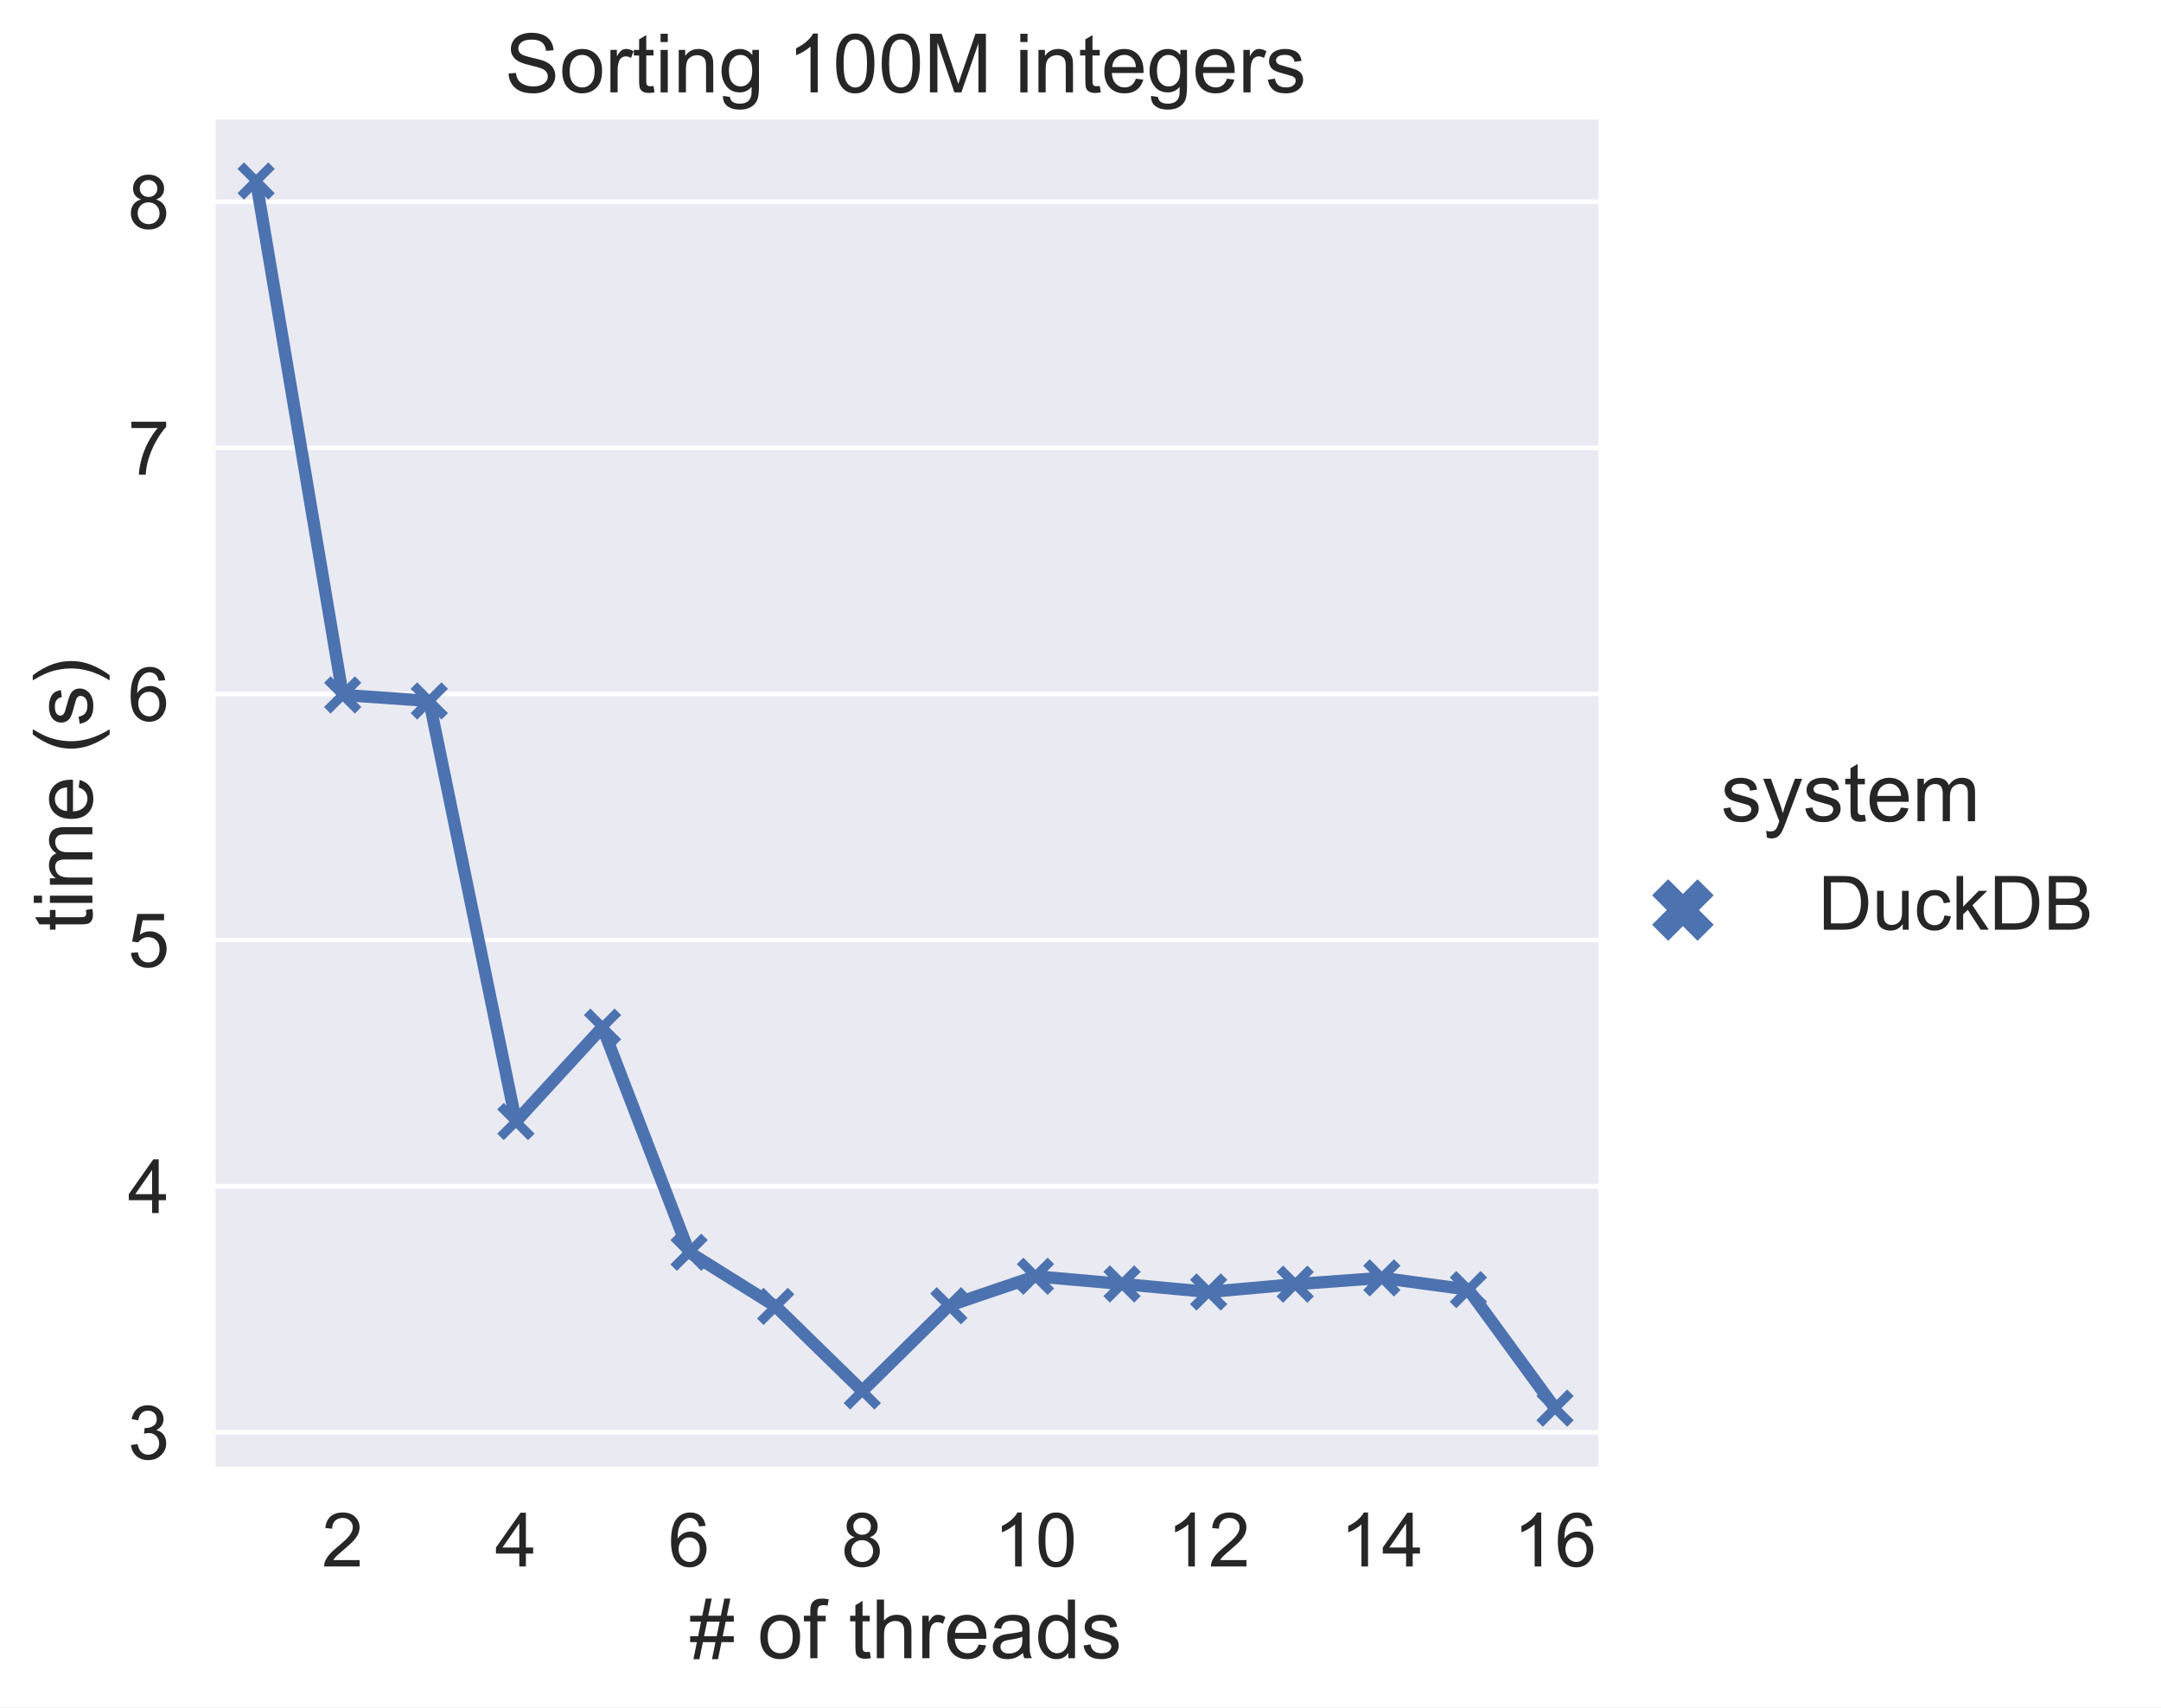
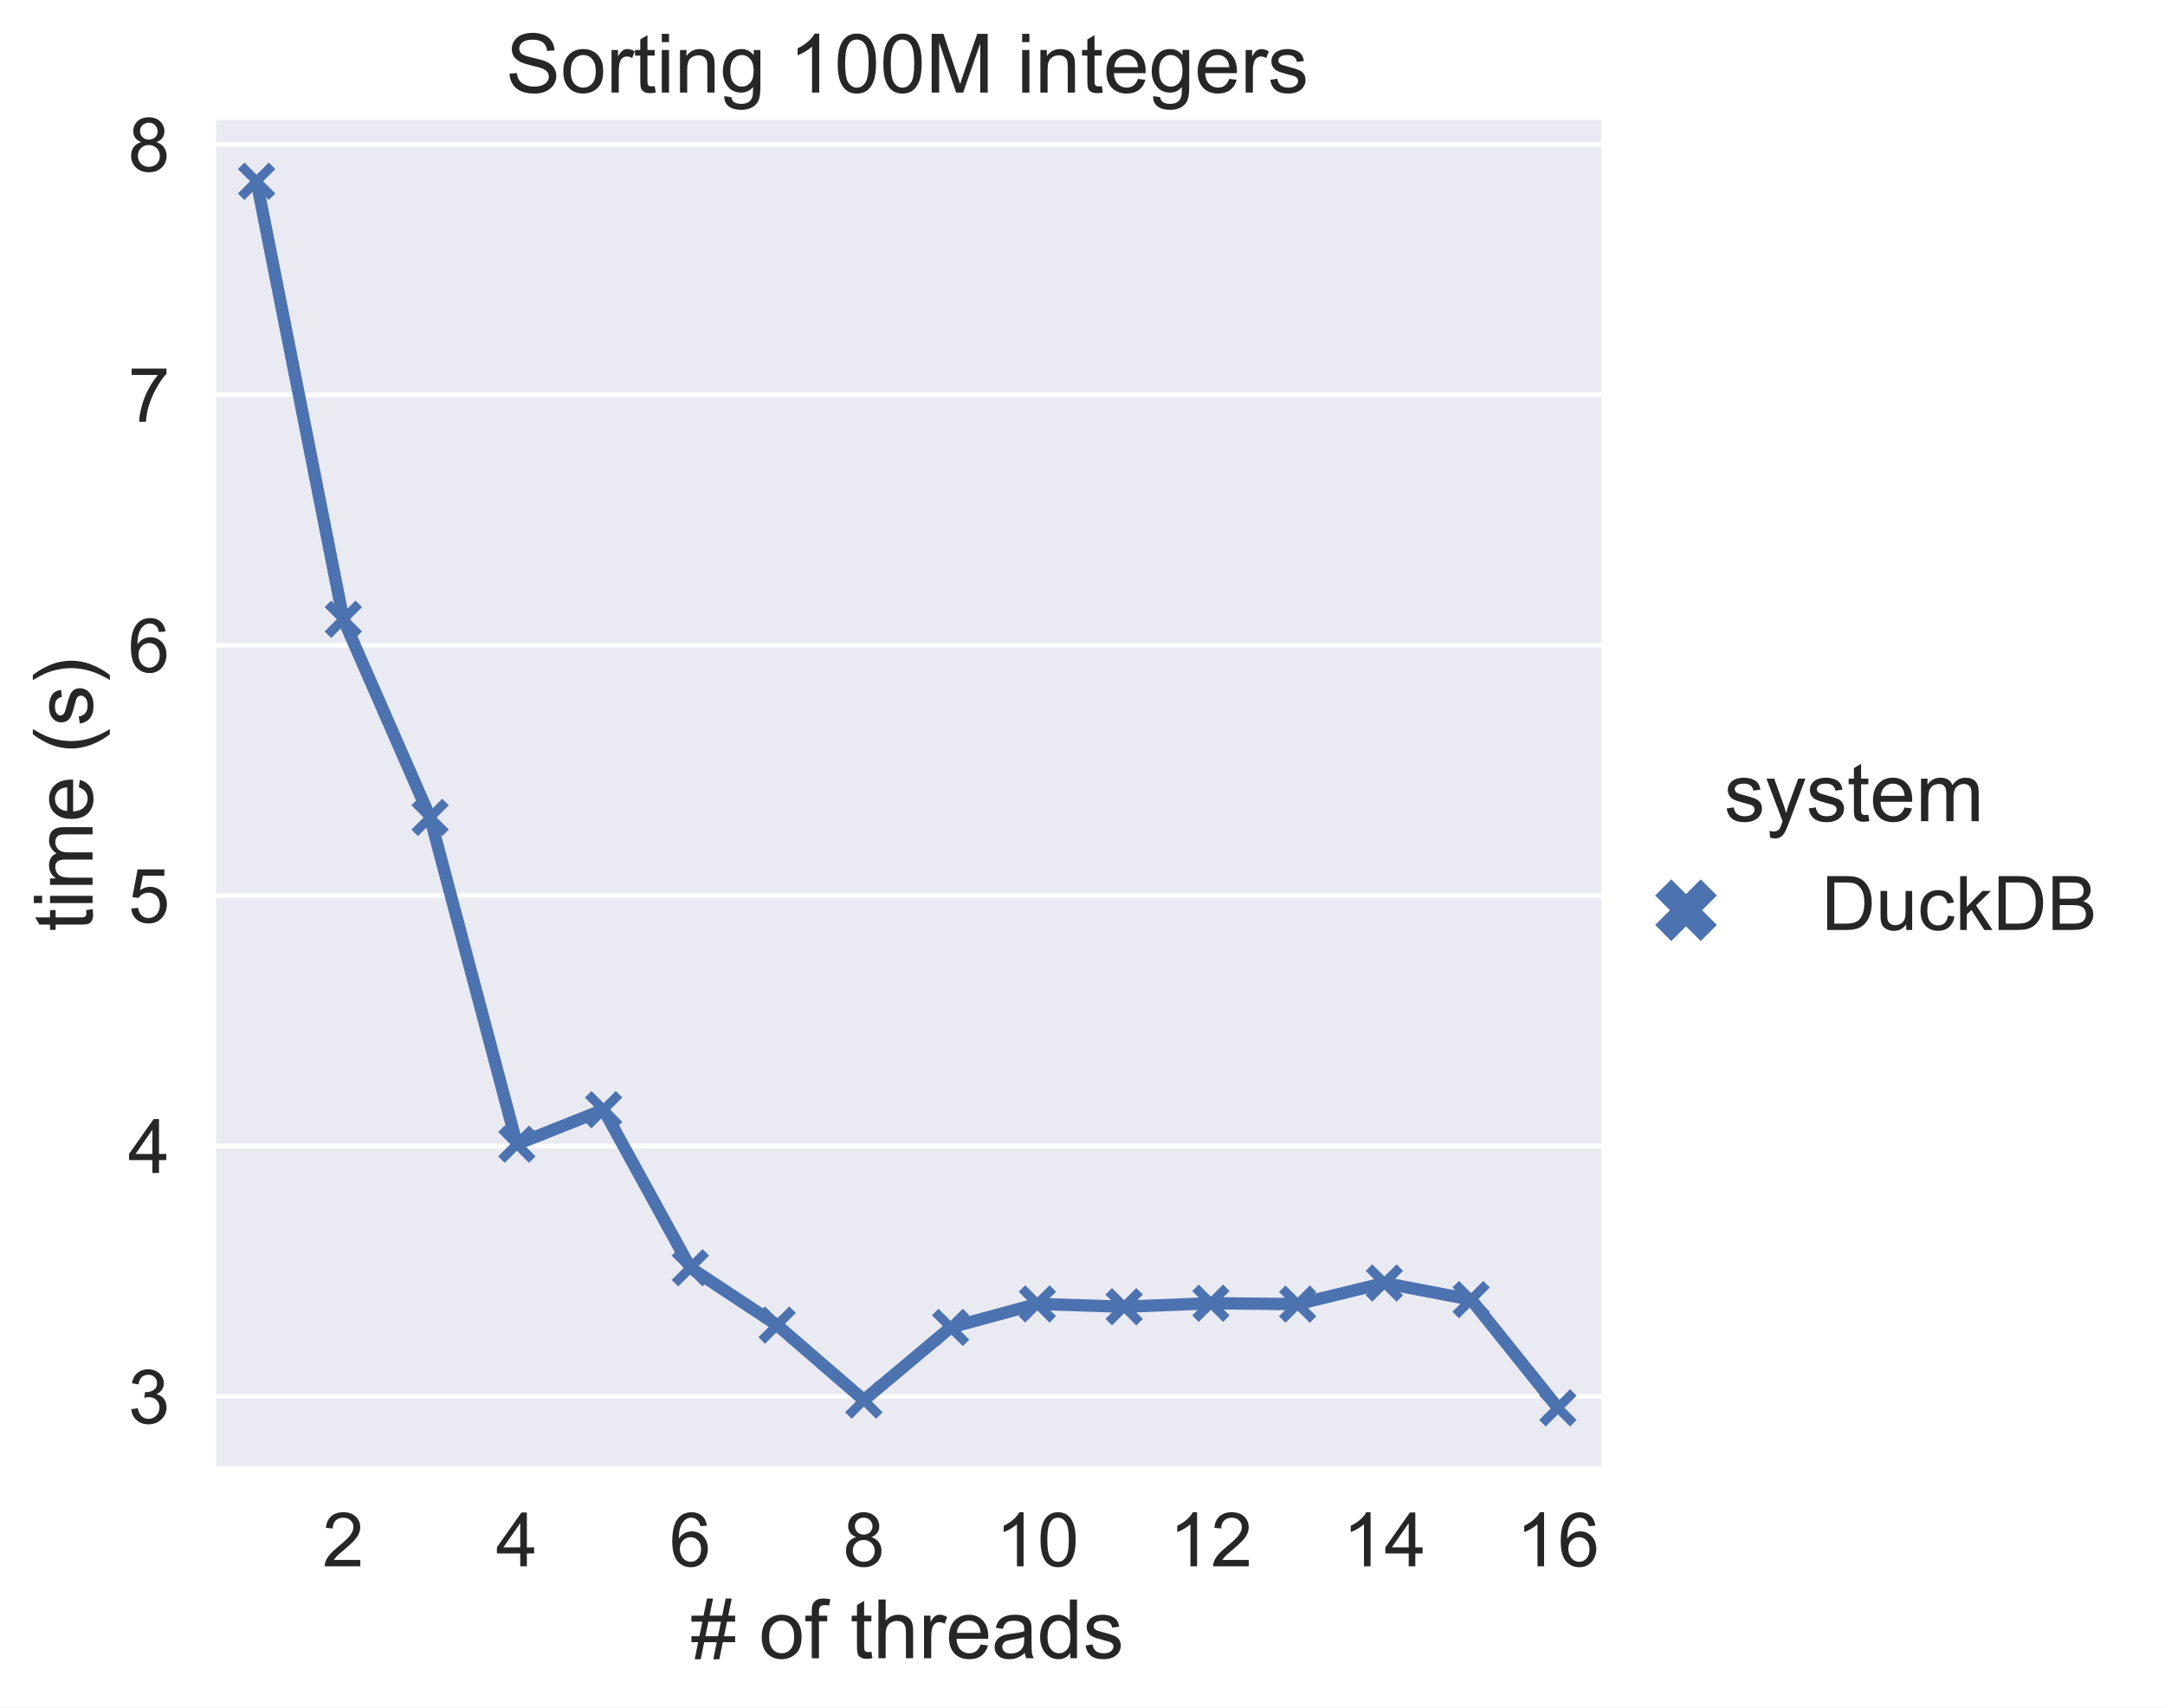
- <svg xmlns="http://www.w3.org/2000/svg" xmlns:xlink="http://www.w3.org/1999/xlink" height="375.175pt" version="1.1" viewBox="0 0 474.875 375.175" width="474.875pt">
+ <svg xmlns="http://www.w3.org/2000/svg" xmlns:xlink="http://www.w3.org/1999/xlink" height="374.448pt" version="1.1" viewBox="0 0 474.875 374.448" width="474.875pt">
  <defs>
    <style type="text/css">*{stroke-linecap:butt;stroke-linejoin:round;}</style>
  </defs>
  <g id="figure_1">
    <g id="patch_1">
-       <path d="M -0 375.175  L 474.875 375.175  L 474.875 0  L -0 0  z " style="fill:#ffffff;" />
+       <path d="M -0 374.448  L 474.875 374.448  L 474.875 0  L -0 0  z " style="fill:#ffffff;" />
    </g>
    <g id="axes_1">
      <g id="patch_2">
-         <path d="M 46.767 322.923  L 351.226 322.923  L 351.226 26.303  L 46.767 26.303  z " style="fill:#eaeaf2;" />
+         <path d="M 46.767 322.197  L 351.226 322.197  L 351.226 26.303  L 46.767 26.303  z " style="fill:#eaeaf2;" />
      </g>
      <g id="matplotlib.axis_1">
        <g id="xtick_1" />
        <g id="xtick_2">
          <g id="text_1">
-             <g style="fill:#262626;" transform="translate(70.72261 344.2338)scale(0.165 -0.165)">
+             <g style="fill:#262626;" transform="translate(70.72261 343.5075)scale(0.165 -0.165)">
              <defs>
                <path d="M 3222 541  L 3222 0  L 194 0  Q 188 203 259 391  Q 375 700 629 1000  Q 884 1300 1366 1694  Q 2113 2306 2375 2664  Q 2638 3022 2638 3341  Q 2638 3675 2398 3904  Q 2159 4134 1775 4134  Q 1369 4134 1125 3890  Q 881 3647 878 3216  L 300 3275  Q 359 3922 746 4261  Q 1134 4600 1788 4600  Q 2447 4600 2831 4234  Q 3216 3869 3216 3328  Q 3216 3053 3103 2787  Q 2991 2522 2730 2228  Q 2469 1934 1863 1422  Q 1356 997 1212 845  Q 1069 694 975 541  L 3222 541  z " id="ArialMT-32" transform="scale(0.015625)" />
              </defs>
              <use xlink:href="#ArialMT-32" />
            </g>
          </g>
        </g>
        <g id="xtick_3" />
        <g id="xtick_4">
          <g id="text_2">
-             <g style="fill:#262626;" transform="translate(108.7799 344.2338)scale(0.165 -0.165)">
+             <g style="fill:#262626;" transform="translate(108.7799 343.5075)scale(0.165 -0.165)">
              <defs>
                <path d="M 2069 0  L 2069 1097  L 81 1097  L 81 1613  L 2172 4581  L 2631 4581  L 2631 1613  L 3250 1613  L 3250 1097  L 2631 1097  L 2631 0  L 2069 0  z M 2069 1613  L 2069 3678  L 634 1613  L 2069 1613  z " id="ArialMT-34" transform="scale(0.015625)" />
              </defs>
              <use xlink:href="#ArialMT-34" />
            </g>
          </g>
        </g>
        <g id="xtick_5" />
        <g id="xtick_6">
          <g id="text_3">
-             <g style="fill:#262626;" transform="translate(146.8372 344.2338)scale(0.165 -0.165)">
+             <g style="fill:#262626;" transform="translate(146.8372 343.5075)scale(0.165 -0.165)">
              <defs>
                <path d="M 3184 3459  L 2625 3416  Q 2550 3747 2413 3897  Q 2184 4138 1850 4138  Q 1581 4138 1378 3988  Q 1113 3794 959 3422  Q 806 3050 800 2363  Q 1003 2672 1297 2822  Q 1591 2972 1913 2972  Q 2475 2972 2870 2558  Q 3266 2144 3266 1488  Q 3266 1056 3080 686  Q 2894 316 2569 119  Q 2244 -78 1831 -78  Q 1128 -78 684 439  Q 241 956 241 2144  Q 241 3472 731 4075  Q 1159 4600 1884 4600  Q 2425 4600 2770 4297  Q 3116 3994 3184 3459  z M 888 1484  Q 888 1194 1011 928  Q 1134 663 1356 523  Q 1578 384 1822 384  Q 2178 384 2434 671  Q 2691 959 2691 1453  Q 2691 1928 2437 2201  Q 2184 2475 1800 2475  Q 1419 2475 1153 2201  Q 888 1928 888 1484  z " id="ArialMT-36" transform="scale(0.015625)" />
              </defs>
              <use xlink:href="#ArialMT-36" />
            </g>
          </g>
        </g>
        <g id="xtick_7" />
        <g id="xtick_8">
          <g id="text_4">
-             <g style="fill:#262626;" transform="translate(184.8944 344.2338)scale(0.165 -0.165)">
+             <g style="fill:#262626;" transform="translate(184.8944 343.5075)scale(0.165 -0.165)">
              <defs>
                <path d="M 1131 2484  Q 781 2613 612 2850  Q 444 3088 444 3419  Q 444 3919 803 4259  Q 1163 4600 1759 4600  Q 2359 4600 2725 4251  Q 3091 3903 3091 3403  Q 3091 3084 2923 2848  Q 2756 2613 2416 2484  Q 2838 2347 3058 2040  Q 3278 1734 3278 1309  Q 3278 722 2862 322  Q 2447 -78 1769 -78  Q 1091 -78 675 323  Q 259 725 259 1325  Q 259 1772 486 2073  Q 713 2375 1131 2484  z M 1019 3438  Q 1019 3113 1228 2906  Q 1438 2700 1772 2700  Q 2097 2700 2305 2904  Q 2513 3109 2513 3406  Q 2513 3716 2298 3927  Q 2084 4138 1766 4138  Q 1444 4138 1231 3931  Q 1019 3725 1019 3438  z M 838 1322  Q 838 1081 952 856  Q 1066 631 1291 507  Q 1516 384 1775 384  Q 2178 384 2440 643  Q 2703 903 2703 1303  Q 2703 1709 2433 1975  Q 2163 2241 1756 2241  Q 1359 2241 1098 1978  Q 838 1716 838 1322  z " id="ArialMT-38" transform="scale(0.015625)" />
              </defs>
              <use xlink:href="#ArialMT-38" />
            </g>
          </g>
        </g>
        <g id="xtick_9" />
        <g id="xtick_10">
          <g id="text_5">
-             <g style="fill:#262626;" transform="translate(218.364 344.2338)scale(0.165 -0.165)">
+             <g style="fill:#262626;" transform="translate(218.364 343.5075)scale(0.165 -0.165)">
              <defs>
                <path d="M 2384 0  L 1822 0  L 1822 3584  Q 1619 3391 1289 3197  Q 959 3003 697 2906  L 697 3450  Q 1169 3672 1522 3987  Q 1875 4303 2022 4600  L 2384 4600  L 2384 0  z " id="ArialMT-31" transform="scale(0.015625)" />
                <path d="M 266 2259  Q 266 3072 433 3567  Q 600 4063 929 4331  Q 1259 4600 1759 4600  Q 2128 4600 2406 4451  Q 2684 4303 2865 4023  Q 3047 3744 3150 3342  Q 3253 2941 3253 2259  Q 3253 1453 3087 958  Q 2922 463 2592 192  Q 2263 -78 1759 -78  Q 1097 -78 719 397  Q 266 969 266 2259  z M 844 2259  Q 844 1131 1108 757  Q 1372 384 1759 384  Q 2147 384 2411 759  Q 2675 1134 2675 2259  Q 2675 3391 2411 3762  Q 2147 4134 1753 4134  Q 1366 4134 1134 3806  Q 844 3388 844 2259  z " id="ArialMT-30" transform="scale(0.015625)" />
              </defs>
              <use xlink:href="#ArialMT-31" />
              <use x="55.615" xlink:href="#ArialMT-30" />
            </g>
          </g>
        </g>
        <g id="xtick_11" />
        <g id="xtick_12">
          <g id="text_6">
-             <g style="fill:#262626;" transform="translate(256.4212 344.2338)scale(0.165 -0.165)">
+             <g style="fill:#262626;" transform="translate(256.4212 343.5075)scale(0.165 -0.165)">
              <use xlink:href="#ArialMT-31" />
              <use x="55.615" xlink:href="#ArialMT-32" />
            </g>
          </g>
        </g>
        <g id="xtick_13" />
        <g id="xtick_14">
          <g id="text_7">
-             <g style="fill:#262626;" transform="translate(294.4785 344.2338)scale(0.165 -0.165)">
+             <g style="fill:#262626;" transform="translate(294.4785 343.5075)scale(0.165 -0.165)">
              <use xlink:href="#ArialMT-31" />
              <use x="55.615" xlink:href="#ArialMT-34" />
            </g>
          </g>
        </g>
        <g id="xtick_15" />
        <g id="xtick_16">
          <g id="text_8">
-             <g style="fill:#262626;" transform="translate(332.5358 344.2338)scale(0.165 -0.165)">
+             <g style="fill:#262626;" transform="translate(332.5358 343.5075)scale(0.165 -0.165)">
              <use xlink:href="#ArialMT-31" />
              <use x="55.615" xlink:href="#ArialMT-36" />
            </g>
          </g>
        </g>
        <g id="text_9">
-           <g style="fill:#262626;" transform="translate(151.4695 364.3973)scale(0.18 -0.18)">
+           <g style="fill:#262626;" transform="translate(151.4695 363.6709)scale(0.18 -0.18)">
            <defs>
              <path d="M 322 -78  L 594 1253  L 66 1253  L 66 1719  L 688 1719  L 919 2853  L 66 2853  L 66 3319  L 1013 3319  L 1284 4659  L 1753 4659  L 1481 3319  L 2466 3319  L 2738 4659  L 3209 4659  L 2938 3319  L 3478 3319  L 3478 2853  L 2844 2853  L 2609 1719  L 3478 1719  L 3478 1253  L 2516 1253  L 2244 -78  L 1775 -78  L 2044 1253  L 1063 1253  L 791 -78  L 322 -78  z M 1156 1719  L 2138 1719  L 2372 2853  L 1388 2853  L 1156 1719  z " id="ArialMT-23" transform="scale(0.015625)" />
              <path id="ArialMT-20" transform="scale(0.015625)" />
              <path d="M 213 1659  Q 213 2581 725 3025  Q 1153 3394 1769 3394  Q 2453 3394 2887 2945  Q 3322 2497 3322 1706  Q 3322 1066 3130 698  Q 2938 331 2570 128  Q 2203 -75 1769 -75  Q 1072 -75 642 372  Q 213 819 213 1659  z M 791 1659  Q 791 1022 1069 705  Q 1347 388 1769 388  Q 2188 388 2466 706  Q 2744 1025 2744 1678  Q 2744 2294 2464 2611  Q 2184 2928 1769 2928  Q 1347 2928 1069 2612  Q 791 2297 791 1659  z " id="ArialMT-6f" transform="scale(0.015625)" />
              <path d="M 556 0  L 556 2881  L 59 2881  L 59 3319  L 556 3319  L 556 3672  Q 556 4006 616 4169  Q 697 4388 901 4523  Q 1106 4659 1475 4659  Q 1713 4659 2000 4603  L 1916 4113  Q 1741 4144 1584 4144  Q 1328 4144 1222 4034  Q 1116 3925 1116 3625  L 1116 3319  L 1763 3319  L 1763 2881  L 1116 2881  L 1116 0  L 556 0  z " id="ArialMT-66" transform="scale(0.015625)" />
              <path d="M 1650 503  L 1731 6  Q 1494 -44 1306 -44  Q 1000 -44 831 53  Q 663 150 594 308  Q 525 466 525 972  L 525 2881  L 113 2881  L 113 3319  L 525 3319  L 525 4141  L 1084 4478  L 1084 3319  L 1650 3319  L 1650 2881  L 1084 2881  L 1084 941  Q 1084 700 1114 631  Q 1144 563 1211 522  Q 1278 481 1403 481  Q 1497 481 1650 503  z " id="ArialMT-74" transform="scale(0.015625)" />
              <path d="M 422 0  L 422 4581  L 984 4581  L 984 2938  Q 1378 3394 1978 3394  Q 2347 3394 2619 3248  Q 2891 3103 3008 2847  Q 3125 2591 3125 2103  L 3125 0  L 2563 0  L 2563 2103  Q 2563 2525 2380 2717  Q 2197 2909 1863 2909  Q 1613 2909 1392 2779  Q 1172 2650 1078 2428  Q 984 2206 984 1816  L 984 0  L 422 0  z " id="ArialMT-68" transform="scale(0.015625)" />
              <path d="M 416 0  L 416 3319  L 922 3319  L 922 2816  Q 1116 3169 1280 3281  Q 1444 3394 1641 3394  Q 1925 3394 2219 3213  L 2025 2691  Q 1819 2813 1613 2813  Q 1428 2813 1281 2702  Q 1134 2591 1072 2394  Q 978 2094 978 1738  L 978 0  L 416 0  z " id="ArialMT-72" transform="scale(0.015625)" />
              <path d="M 2694 1069  L 3275 997  Q 3138 488 2766 206  Q 2394 -75 1816 -75  Q 1088 -75 661 373  Q 234 822 234 1631  Q 234 2469 665 2931  Q 1097 3394 1784 3394  Q 2450 3394 2872 2941  Q 3294 2488 3294 1666  Q 3294 1616 3291 1516  L 816 1516  Q 847 969 1125 678  Q 1403 388 1819 388  Q 2128 388 2347 550  Q 2566 713 2694 1069  z M 847 1978  L 2700 1978  Q 2663 2397 2488 2606  Q 2219 2931 1791 2931  Q 1403 2931 1139 2672  Q 875 2413 847 1978  z " id="ArialMT-65" transform="scale(0.015625)" />
              <path d="M 2588 409  Q 2275 144 1986 34  Q 1697 -75 1366 -75  Q 819 -75 525 192  Q 231 459 231 875  Q 231 1119 342 1320  Q 453 1522 633 1644  Q 813 1766 1038 1828  Q 1203 1872 1538 1913  Q 2219 1994 2541 2106  Q 2544 2222 2544 2253  Q 2544 2597 2384 2738  Q 2169 2928 1744 2928  Q 1347 2928 1158 2789  Q 969 2650 878 2297  L 328 2372  Q 403 2725 575 2942  Q 747 3159 1072 3276  Q 1397 3394 1825 3394  Q 2250 3394 2515 3294  Q 2781 3194 2906 3042  Q 3031 2891 3081 2659  Q 3109 2516 3109 2141  L 3109 1391  Q 3109 606 3145 398  Q 3181 191 3288 0  L 2700 0  Q 2613 175 2588 409  z M 2541 1666  Q 2234 1541 1622 1453  Q 1275 1403 1131 1340  Q 988 1278 909 1158  Q 831 1038 831 891  Q 831 666 1001 516  Q 1172 366 1500 366  Q 1825 366 2078 508  Q 2331 650 2450 897  Q 2541 1088 2541 1459  L 2541 1666  z " id="ArialMT-61" transform="scale(0.015625)" />
              <path d="M 2575 0  L 2575 419  Q 2259 -75 1647 -75  Q 1250 -75 917 144  Q 584 363 401 755  Q 219 1147 219 1656  Q 219 2153 384 2558  Q 550 2963 881 3178  Q 1213 3394 1622 3394  Q 1922 3394 2156 3267  Q 2391 3141 2538 2938  L 2538 4581  L 3097 4581  L 3097 0  L 2575 0  z M 797 1656  Q 797 1019 1065 703  Q 1334 388 1700 388  Q 2069 388 2326 689  Q 2584 991 2584 1609  Q 2584 2291 2321 2609  Q 2059 2928 1675 2928  Q 1300 2928 1048 2622  Q 797 2316 797 1656  z " id="ArialMT-64" transform="scale(0.015625)" />
              <path d="M 197 991  L 753 1078  Q 800 744 1014 566  Q 1228 388 1613 388  Q 2000 388 2187 545  Q 2375 703 2375 916  Q 2375 1106 2209 1216  Q 2094 1291 1634 1406  Q 1016 1563 777 1677  Q 538 1791 414 1992  Q 291 2194 291 2438  Q 291 2659 392 2848  Q 494 3038 669 3163  Q 800 3259 1026 3326  Q 1253 3394 1513 3394  Q 1903 3394 2198 3281  Q 2494 3169 2634 2976  Q 2775 2784 2828 2463  L 2278 2388  Q 2241 2644 2061 2787  Q 1881 2931 1553 2931  Q 1166 2931 1000 2803  Q 834 2675 834 2503  Q 834 2394 903 2306  Q 972 2216 1119 2156  Q 1203 2125 1616 2013  Q 2213 1853 2448 1751  Q 2684 1650 2818 1456  Q 2953 1263 2953 975  Q 2953 694 2789 445  Q 2625 197 2315 61  Q 2006 -75 1616 -75  Q 969 -75 630 194  Q 291 463 197 991  z " id="ArialMT-73" transform="scale(0.015625)" />
            </defs>
            <use xlink:href="#ArialMT-23" />
            <use x="55.615" xlink:href="#ArialMT-20" />
            <use x="83.398" xlink:href="#ArialMT-6f" />
            <use x="139.014" xlink:href="#ArialMT-66" />
            <use x="166.797" xlink:href="#ArialMT-20" />
            <use x="194.58" xlink:href="#ArialMT-74" />
            <use x="222.363" xlink:href="#ArialMT-68" />
            <use x="277.979" xlink:href="#ArialMT-72" />
            <use x="311.279" xlink:href="#ArialMT-65" />
            <use x="366.895" xlink:href="#ArialMT-61" />
            <use x="422.51" xlink:href="#ArialMT-64" />
            <use x="478.125" xlink:href="#ArialMT-73" />
          </g>
        </g>
      </g>
      <g id="matplotlib.axis_2">
        <g id="ytick_1">
          <g id="line2d_1">
-             <path clip-path="url(#pf2ce0997c7)" d="M 46.767 314.758  L 351.226 314.758  " style="fill:none;stroke:#ffffff;stroke-linecap:round;" />
+             <path clip-path="url(#pd5035135b7)" d="M 46.767 306.251  L 351.226 306.251  " style="fill:none;stroke:#ffffff;stroke-linecap:round;" />
          </g>
          <g id="text_10">
-             <g style="fill:#262626;" transform="translate(28.09188 320.6629)scale(0.165 -0.165)">
+             <g style="fill:#262626;" transform="translate(28.09188 312.1564)scale(0.165 -0.165)">
              <defs>
                <path d="M 269 1209  L 831 1284  Q 928 806 1161 595  Q 1394 384 1728 384  Q 2125 384 2398 659  Q 2672 934 2672 1341  Q 2672 1728 2419 1979  Q 2166 2231 1775 2231  Q 1616 2231 1378 2169  L 1441 2663  Q 1497 2656 1531 2656  Q 1891 2656 2178 2843  Q 2466 3031 2466 3422  Q 2466 3731 2256 3934  Q 2047 4138 1716 4138  Q 1388 4138 1169 3931  Q 950 3725 888 3313  L 325 3413  Q 428 3978 793 4289  Q 1159 4600 1703 4600  Q 2078 4600 2393 4439  Q 2709 4278 2876 4000  Q 3044 3722 3044 3409  Q 3044 3113 2884 2869  Q 2725 2625 2413 2481  Q 2819 2388 3044 2092  Q 3269 1797 3269 1353  Q 3269 753 2831 336  Q 2394 -81 1725 -81  Q 1122 -81 723 278  Q 325 638 269 1209  z " id="ArialMT-33" transform="scale(0.015625)" />
              </defs>
              <use xlink:href="#ArialMT-33" />
            </g>
          </g>
        </g>
        <g id="ytick_2">
          <g id="line2d_2">
-             <path clip-path="url(#pf2ce0997c7)" d="M 46.767 260.673  L 351.226 260.673  " style="fill:none;stroke:#ffffff;stroke-linecap:round;" />
+             <path clip-path="url(#pd5035135b7)" d="M 46.767 251.336  L 351.226 251.336  " style="fill:none;stroke:#ffffff;stroke-linecap:round;" />
          </g>
          <g id="text_11">
-             <g style="fill:#262626;" transform="translate(28.09188 266.5787)scale(0.165 -0.165)">
+             <g style="fill:#262626;" transform="translate(28.09188 257.2407)scale(0.165 -0.165)">
              <use xlink:href="#ArialMT-34" />
            </g>
          </g>
        </g>
        <g id="ytick_3">
          <g id="line2d_3">
-             <path clip-path="url(#pf2ce0997c7)" d="M 46.767 206.589  L 351.226 206.589  " style="fill:none;stroke:#ffffff;stroke-linecap:round;" />
+             <path clip-path="url(#pd5035135b7)" d="M 46.767 196.42  L 351.226 196.42  " style="fill:none;stroke:#ffffff;stroke-linecap:round;" />
          </g>
          <g id="text_12">
-             <g style="fill:#262626;" transform="translate(28.09188 212.4944)scale(0.165 -0.165)">
+             <g style="fill:#262626;" transform="translate(28.09188 202.3251)scale(0.165 -0.165)">
              <defs>
                <path d="M 266 1200  L 856 1250  Q 922 819 1161 601  Q 1400 384 1738 384  Q 2144 384 2425 690  Q 2706 997 2706 1503  Q 2706 1984 2436 2262  Q 2166 2541 1728 2541  Q 1456 2541 1237 2417  Q 1019 2294 894 2097  L 366 2166  L 809 4519  L 3088 4519  L 3088 3981  L 1259 3981  L 1013 2750  Q 1425 3038 1878 3038  Q 2478 3038 2890 2622  Q 3303 2206 3303 1553  Q 3303 931 2941 478  Q 2500 -78 1738 -78  Q 1113 -78 717 272  Q 322 622 266 1200  z " id="ArialMT-35" transform="scale(0.015625)" />
              </defs>
              <use xlink:href="#ArialMT-35" />
            </g>
          </g>
        </g>
        <g id="ytick_4">
          <g id="line2d_4">
-             <path clip-path="url(#pf2ce0997c7)" d="M 46.767 152.505  L 351.226 152.505  " style="fill:none;stroke:#ffffff;stroke-linecap:round;" />
+             <path clip-path="url(#pd5035135b7)" d="M 46.767 141.504  L 351.226 141.504  " style="fill:none;stroke:#ffffff;stroke-linecap:round;" />
          </g>
          <g id="text_13">
-             <g style="fill:#262626;" transform="translate(28.09188 158.4102)scale(0.165 -0.165)">
+             <g style="fill:#262626;" transform="translate(28.09188 147.4094)scale(0.165 -0.165)">
              <use xlink:href="#ArialMT-36" />
            </g>
          </g>
        </g>
        <g id="ytick_5">
          <g id="line2d_5">
-             <path clip-path="url(#pf2ce0997c7)" d="M 46.767 98.421  L 351.226 98.421  " style="fill:none;stroke:#ffffff;stroke-linecap:round;" />
+             <path clip-path="url(#pd5035135b7)" d="M 46.767 86.588  L 351.226 86.588  " style="fill:none;stroke:#ffffff;stroke-linecap:round;" />
          </g>
          <g id="text_14">
-             <g style="fill:#262626;" transform="translate(28.09188 104.3259)scale(0.165 -0.165)">
+             <g style="fill:#262626;" transform="translate(28.09188 92.49368)scale(0.165 -0.165)">
              <defs>
                <path d="M 303 3981  L 303 4522  L 3269 4522  L 3269 4084  Q 2831 3619 2401 2847  Q 1972 2075 1738 1259  Q 1569 684 1522 0  L 944 0  Q 953 541 1156 1306  Q 1359 2072 1739 2783  Q 2119 3494 2547 3981  L 303 3981  z " id="ArialMT-37" transform="scale(0.015625)" />
              </defs>
              <use xlink:href="#ArialMT-37" />
            </g>
          </g>
        </g>
        <g id="ytick_6">
          <g id="line2d_6">
-             <path clip-path="url(#pf2ce0997c7)" d="M 46.767 44.337  L 351.226 44.337  " style="fill:none;stroke:#ffffff;stroke-linecap:round;" />
+             <path clip-path="url(#pd5035135b7)" d="M 46.767 31.673  L 351.226 31.673  " style="fill:none;stroke:#ffffff;stroke-linecap:round;" />
          </g>
          <g id="text_15">
-             <g style="fill:#262626;" transform="translate(28.09188 50.2417)scale(0.165 -0.165)">
+             <g style="fill:#262626;" transform="translate(28.09188 37.578)scale(0.165 -0.165)">
              <use xlink:href="#ArialMT-38" />
            </g>
          </g>
        </g>
        <g id="text_16">
-           <g style="fill:#262626;" transform="translate(20.30344 204.6087)rotate(-90)scale(0.18 -0.18)">
+           <g style="fill:#262626;" transform="translate(20.30344 204.2456)rotate(-90)scale(0.18 -0.18)">
            <defs>
              <path d="M 425 3934  L 425 4581  L 988 4581  L 988 3934  L 425 3934  z M 425 0  L 425 3319  L 988 3319  L 988 0  L 425 0  z " id="ArialMT-69" transform="scale(0.015625)" />
              <path d="M 422 0  L 422 3319  L 925 3319  L 925 2853  Q 1081 3097 1340 3245  Q 1600 3394 1931 3394  Q 2300 3394 2536 3241  Q 2772 3088 2869 2813  Q 3263 3394 3894 3394  Q 4388 3394 4653 3120  Q 4919 2847 4919 2278  L 4919 0  L 4359 0  L 4359 2091  Q 4359 2428 4304 2576  Q 4250 2725 4106 2815  Q 3963 2906 3769 2906  Q 3419 2906 3187 2673  Q 2956 2441 2956 1928  L 2956 0  L 2394 0  L 2394 2156  Q 2394 2531 2256 2718  Q 2119 2906 1806 2906  Q 1569 2906 1367 2781  Q 1166 2656 1075 2415  Q 984 2175 984 1722  L 984 0  L 422 0  z " id="ArialMT-6d" transform="scale(0.015625)" />
              <path d="M 1497 -1347  Q 1031 -759 709 28  Q 388 816 388 1659  Q 388 2403 628 3084  Q 909 3875 1497 4659  L 1900 4659  Q 1522 4009 1400 3731  Q 1209 3300 1100 2831  Q 966 2247 966 1656  Q 966 153 1900 -1347  L 1497 -1347  z " id="ArialMT-28" transform="scale(0.015625)" />
              <path d="M 791 -1347  L 388 -1347  Q 1322 153 1322 1656  Q 1322 2244 1188 2822  Q 1081 3291 891 3722  Q 769 4003 388 4659  L 791 4659  Q 1378 3875 1659 3084  Q 1900 2403 1900 1659  Q 1900 816 1576 28  Q 1253 -759 791 -1347  z " id="ArialMT-29" transform="scale(0.015625)" />
            </defs>
            <use xlink:href="#ArialMT-74" />
            <use x="27.783" xlink:href="#ArialMT-69" />
            <use x="50" xlink:href="#ArialMT-6d" />
            <use x="133.301" xlink:href="#ArialMT-65" />
            <use x="188.916" xlink:href="#ArialMT-20" />
            <use x="216.699" xlink:href="#ArialMT-28" />
            <use x="250" xlink:href="#ArialMT-73" />
            <use x="300" xlink:href="#ArialMT-29" />
          </g>
        </g>
      </g>
      <g id="PathCollection_1">
        <defs>
-           <path d="M -3.384 3.384  L 3.384 -3.384  M -3.384 -3.384  L 3.384 3.384  " id="me97d3f5603" style="stroke:#4c72b0;stroke-width:2.025;" />
+           <path d="M -3.384 3.384  L 3.384 -3.384  M -3.384 -3.384  L 3.384 3.384  " id="m2d79095570" style="stroke:#4c72b0;stroke-width:2.025;" />
        </defs>
-         <g clip-path="url(#pf2ce0997c7)">
-           <use style="fill:#4c72b0;stroke:#4c72b0;stroke-width:2.025;" x="56.282" xlink:href="#me97d3f5603" y="39.786" />
-           <use style="fill:#4c72b0;stroke:#4c72b0;stroke-width:2.025;" x="75.31" xlink:href="#me97d3f5603" y="152.715" />
-           <use style="fill:#4c72b0;stroke:#4c72b0;stroke-width:2.025;" x="94.339" xlink:href="#me97d3f5603" y="154.036" />
-           <use style="fill:#4c72b0;stroke:#4c72b0;stroke-width:2.025;" x="113.368" xlink:href="#me97d3f5603" y="246.459" />
-           <use style="fill:#4c72b0;stroke:#4c72b0;stroke-width:2.025;" x="132.396" xlink:href="#me97d3f5603" y="225.736" />
-           <use style="fill:#4c72b0;stroke:#4c72b0;stroke-width:2.025;" x="151.425" xlink:href="#me97d3f5603" y="275.188" />
-           <use style="fill:#4c72b0;stroke:#4c72b0;stroke-width:2.025;" x="170.454" xlink:href="#me97d3f5603" y="287.089" />
-           <use style="fill:#4c72b0;stroke:#4c72b0;stroke-width:2.025;" x="189.482" xlink:href="#me97d3f5603" y="305.664" />
-           <use style="fill:#4c72b0;stroke:#4c72b0;stroke-width:2.025;" x="208.511" xlink:href="#me97d3f5603" y="286.943" />
-           <use style="fill:#4c72b0;stroke:#4c72b0;stroke-width:2.025;" x="227.54" xlink:href="#me97d3f5603" y="280.471" />
-           <use style="fill:#4c72b0;stroke:#4c72b0;stroke-width:2.025;" x="246.568" xlink:href="#me97d3f5603" y="282.156" />
-           <use style="fill:#4c72b0;stroke:#4c72b0;stroke-width:2.025;" x="265.597" xlink:href="#me97d3f5603" y="283.915" />
-           <use style="fill:#4c72b0;stroke:#4c72b0;stroke-width:2.025;" x="284.625" xlink:href="#me97d3f5603" y="282.205" />
-           <use style="fill:#4c72b0;stroke:#4c72b0;stroke-width:2.025;" x="303.654" xlink:href="#me97d3f5603" y="280.822" />
-           <use style="fill:#4c72b0;stroke:#4c72b0;stroke-width:2.025;" x="322.683" xlink:href="#me97d3f5603" y="283.397" />
-           <use style="fill:#4c72b0;stroke:#4c72b0;stroke-width:2.025;" x="341.711" xlink:href="#me97d3f5603" y="309.441" />
+         <g clip-path="url(#pd5035135b7)">
+           <use style="fill:#4c72b0;stroke:#4c72b0;stroke-width:2.025;" x="56.282" xlink:href="#m2d79095570" y="39.753" />
+           <use style="fill:#4c72b0;stroke:#4c72b0;stroke-width:2.025;" x="75.31" xlink:href="#m2d79095570" y="135.815" />
+           <use style="fill:#4c72b0;stroke:#4c72b0;stroke-width:2.025;" x="94.339" xlink:href="#m2d79095570" y="179.268" />
+           <use style="fill:#4c72b0;stroke:#4c72b0;stroke-width:2.025;" x="113.368" xlink:href="#m2d79095570" y="250.934" />
+           <use style="fill:#4c72b0;stroke:#4c72b0;stroke-width:2.025;" x="132.396" xlink:href="#m2d79095570" y="243.374" />
+           <use style="fill:#4c72b0;stroke:#4c72b0;stroke-width:2.025;" x="151.425" xlink:href="#m2d79095570" y="278.035" />
+           <use style="fill:#4c72b0;stroke:#4c72b0;stroke-width:2.025;" x="170.454" xlink:href="#m2d79095570" y="290.606" />
+           <use style="fill:#4c72b0;stroke:#4c72b0;stroke-width:2.025;" x="189.482" xlink:href="#m2d79095570" y="307.057" />
+           <use style="fill:#4c72b0;stroke:#4c72b0;stroke-width:2.025;" x="208.511" xlink:href="#m2d79095570" y="291.116" />
+           <use style="fill:#4c72b0;stroke:#4c72b0;stroke-width:2.025;" x="227.54" xlink:href="#m2d79095570" y="285.967" />
+           <use style="fill:#4c72b0;stroke:#4c72b0;stroke-width:2.025;" x="246.568" xlink:href="#m2d79095570" y="286.582" />
+           <use style="fill:#4c72b0;stroke:#4c72b0;stroke-width:2.025;" x="265.597" xlink:href="#m2d79095570" y="285.812" />
+           <use style="fill:#4c72b0;stroke:#4c72b0;stroke-width:2.025;" x="284.625" xlink:href="#m2d79095570" y="286.008" />
+           <use style="fill:#4c72b0;stroke:#4c72b0;stroke-width:2.025;" x="303.654" xlink:href="#m2d79095570" y="281.384" />
+           <use style="fill:#4c72b0;stroke:#4c72b0;stroke-width:2.025;" x="322.683" xlink:href="#m2d79095570" y="285.019" />
+           <use style="fill:#4c72b0;stroke:#4c72b0;stroke-width:2.025;" x="341.711" xlink:href="#m2d79095570" y="308.747" />
        </g>
      </g>
      <g id="line2d_7">
-         <path clip-path="url(#pf2ce0997c7)" d="M 56.282 39.786  L 75.31 152.715  L 94.339 154.036  L 113.368 246.459  L 132.396 225.736  L 151.425 275.188  L 170.454 287.089  L 189.482 305.664  L 208.511 286.943  L 227.54 280.471  L 246.568 282.156  L 265.597 283.915  L 284.625 282.205  L 303.654 280.822  L 322.683 283.397  L 341.711 309.441  " style="fill:none;stroke:#4c72b0;stroke-linecap:round;stroke-width:2.7;" />
+         <path clip-path="url(#pd5035135b7)" d="M 56.282 39.753  L 75.31 135.815  L 94.339 179.268  L 113.368 250.934  L 132.396 243.374  L 151.425 278.035  L 170.454 290.606  L 189.482 307.057  L 208.511 291.116  L 227.54 285.967  L 246.568 286.582  L 265.597 285.812  L 284.625 286.008  L 303.654 281.384  L 322.683 285.019  L 341.711 308.747  " style="fill:none;stroke:#4c72b0;stroke-linecap:round;stroke-width:2.7;" />
      </g>
      <g id="line2d_8">
-         <path clip-path="url(#pf2ce0997c7)" style="fill:none;stroke:#4c72b0;stroke-linecap:round;stroke-width:2.7;" />
+         <path clip-path="url(#pd5035135b7)" style="fill:none;stroke:#4c72b0;stroke-linecap:round;stroke-width:2.7;" />
      </g>
      <g id="line2d_9">
-         <path clip-path="url(#pf2ce0997c7)" style="fill:none;stroke:#4c72b0;stroke-linecap:round;stroke-width:2.7;" />
+         <path clip-path="url(#pd5035135b7)" style="fill:none;stroke:#4c72b0;stroke-linecap:round;stroke-width:2.7;" />
      </g>
      <g id="line2d_10">
-         <path clip-path="url(#pf2ce0997c7)" style="fill:none;stroke:#4c72b0;stroke-linecap:round;stroke-width:2.7;" />
+         <path clip-path="url(#pd5035135b7)" style="fill:none;stroke:#4c72b0;stroke-linecap:round;stroke-width:2.7;" />
      </g>
      <g id="line2d_11">
-         <path clip-path="url(#pf2ce0997c7)" style="fill:none;stroke:#4c72b0;stroke-linecap:round;stroke-width:2.7;" />
+         <path clip-path="url(#pd5035135b7)" style="fill:none;stroke:#4c72b0;stroke-linecap:round;stroke-width:2.7;" />
      </g>
      <g id="line2d_12">
-         <path clip-path="url(#pf2ce0997c7)" style="fill:none;stroke:#4c72b0;stroke-linecap:round;stroke-width:2.7;" />
+         <path clip-path="url(#pd5035135b7)" style="fill:none;stroke:#4c72b0;stroke-linecap:round;stroke-width:2.7;" />
      </g>
      <g id="line2d_13">
-         <path clip-path="url(#pf2ce0997c7)" style="fill:none;stroke:#4c72b0;stroke-linecap:round;stroke-width:2.7;" />
+         <path clip-path="url(#pd5035135b7)" style="fill:none;stroke:#4c72b0;stroke-linecap:round;stroke-width:2.7;" />
      </g>
      <g id="line2d_14">
-         <path clip-path="url(#pf2ce0997c7)" style="fill:none;stroke:#4c72b0;stroke-linecap:round;stroke-width:2.7;" />
+         <path clip-path="url(#pd5035135b7)" style="fill:none;stroke:#4c72b0;stroke-linecap:round;stroke-width:2.7;" />
      </g>
      <g id="line2d_15">
-         <path clip-path="url(#pf2ce0997c7)" style="fill:none;stroke:#4c72b0;stroke-linecap:round;stroke-width:2.7;" />
+         <path clip-path="url(#pd5035135b7)" style="fill:none;stroke:#4c72b0;stroke-linecap:round;stroke-width:2.7;" />
      </g>
      <g id="line2d_16">
-         <path clip-path="url(#pf2ce0997c7)" style="fill:none;stroke:#4c72b0;stroke-linecap:round;stroke-width:2.7;" />
+         <path clip-path="url(#pd5035135b7)" style="fill:none;stroke:#4c72b0;stroke-linecap:round;stroke-width:2.7;" />
      </g>
      <g id="line2d_17">
-         <path clip-path="url(#pf2ce0997c7)" style="fill:none;stroke:#4c72b0;stroke-linecap:round;stroke-width:2.7;" />
+         <path clip-path="url(#pd5035135b7)" style="fill:none;stroke:#4c72b0;stroke-linecap:round;stroke-width:2.7;" />
      </g>
      <g id="line2d_18">
-         <path clip-path="url(#pf2ce0997c7)" style="fill:none;stroke:#4c72b0;stroke-linecap:round;stroke-width:2.7;" />
+         <path clip-path="url(#pd5035135b7)" style="fill:none;stroke:#4c72b0;stroke-linecap:round;stroke-width:2.7;" />
      </g>
      <g id="line2d_19">
-         <path clip-path="url(#pf2ce0997c7)" style="fill:none;stroke:#4c72b0;stroke-linecap:round;stroke-width:2.7;" />
+         <path clip-path="url(#pd5035135b7)" style="fill:none;stroke:#4c72b0;stroke-linecap:round;stroke-width:2.7;" />
      </g>
      <g id="line2d_20">
-         <path clip-path="url(#pf2ce0997c7)" style="fill:none;stroke:#4c72b0;stroke-linecap:round;stroke-width:2.7;" />
+         <path clip-path="url(#pd5035135b7)" style="fill:none;stroke:#4c72b0;stroke-linecap:round;stroke-width:2.7;" />
      </g>
      <g id="line2d_21">
-         <path clip-path="url(#pf2ce0997c7)" style="fill:none;stroke:#4c72b0;stroke-linecap:round;stroke-width:2.7;" />
+         <path clip-path="url(#pd5035135b7)" style="fill:none;stroke:#4c72b0;stroke-linecap:round;stroke-width:2.7;" />
      </g>
      <g id="line2d_22">
-         <path clip-path="url(#pf2ce0997c7)" style="fill:none;stroke:#4c72b0;stroke-linecap:round;stroke-width:2.7;" />
+         <path clip-path="url(#pd5035135b7)" style="fill:none;stroke:#4c72b0;stroke-linecap:round;stroke-width:2.7;" />
      </g>
      <g id="line2d_23">
-         <path clip-path="url(#pf2ce0997c7)" style="fill:none;stroke:#4c72b0;stroke-linecap:round;stroke-width:2.7;" />
+         <path clip-path="url(#pd5035135b7)" style="fill:none;stroke:#4c72b0;stroke-linecap:round;stroke-width:2.7;" />
      </g>
      <g id="patch_3">
-         <path d="M 46.767 322.923  L 46.767 26.303  " style="fill:none;stroke:#ffffff;stroke-linecap:square;stroke-linejoin:miter;stroke-width:1.25;" />
+         <path d="M 46.767 322.197  L 46.767 26.303  " style="fill:none;stroke:#ffffff;stroke-linecap:square;stroke-linejoin:miter;stroke-width:1.25;" />
      </g>
      <g id="patch_4">
-         <path d="M 46.767 322.923  L 351.226 322.923  " style="fill:none;stroke:#ffffff;stroke-linecap:square;stroke-linejoin:miter;stroke-width:1.25;" />
+         <path d="M 46.767 322.197  L 351.226 322.197  " style="fill:none;stroke:#ffffff;stroke-linecap:square;stroke-linejoin:miter;stroke-width:1.25;" />
      </g>
      <g id="text_17">
        <g style="fill:#262626;" transform="translate(110.954 20.30344)scale(0.18 -0.18)">
          <defs>
            <path d="M 288 1472  L 859 1522  Q 900 1178 1048 958  Q 1197 738 1509 602  Q 1822 466 2213 466  Q 2559 466 2825 569  Q 3091 672 3220 851  Q 3350 1031 3350 1244  Q 3350 1459 3225 1620  Q 3100 1781 2813 1891  Q 2628 1963 1997 2114  Q 1366 2266 1113 2400  Q 784 2572 623 2826  Q 463 3081 463 3397  Q 463 3744 659 4045  Q 856 4347 1234 4503  Q 1613 4659 2075 4659  Q 2584 4659 2973 4495  Q 3363 4331 3572 4012  Q 3781 3694 3797 3291  L 3216 3247  Q 3169 3681 2898 3903  Q 2628 4125 2100 4125  Q 1550 4125 1298 3923  Q 1047 3722 1047 3438  Q 1047 3191 1225 3031  Q 1400 2872 2139 2705  Q 2878 2538 3153 2413  Q 3553 2228 3743 1945  Q 3934 1663 3934 1294  Q 3934 928 3725 604  Q 3516 281 3123 101  Q 2731 -78 2241 -78  Q 1619 -78 1198 103  Q 778 284 539 648  Q 300 1013 288 1472  z " id="ArialMT-53" transform="scale(0.015625)" />
            <path d="M 422 0  L 422 3319  L 928 3319  L 928 2847  Q 1294 3394 1984 3394  Q 2284 3394 2536 3286  Q 2788 3178 2913 3003  Q 3038 2828 3088 2588  Q 3119 2431 3119 2041  L 3119 0  L 2556 0  L 2556 2019  Q 2556 2363 2490 2533  Q 2425 2703 2258 2804  Q 2091 2906 1866 2906  Q 1506 2906 1245 2678  Q 984 2450 984 1813  L 984 0  L 422 0  z " id="ArialMT-6e" transform="scale(0.015625)" />
            <path d="M 319 -275  L 866 -356  Q 900 -609 1056 -725  Q 1266 -881 1628 -881  Q 2019 -881 2231 -725  Q 2444 -569 2519 -288  Q 2563 -116 2559 434  Q 2191 0 1641 0  Q 956 0 581 494  Q 206 988 206 1678  Q 206 2153 378 2554  Q 550 2956 876 3175  Q 1203 3394 1644 3394  Q 2231 3394 2613 2919  L 2613 3319  L 3131 3319  L 3131 450  Q 3131 -325 2973 -648  Q 2816 -972 2473 -1159  Q 2131 -1347 1631 -1347  Q 1038 -1347 672 -1080  Q 306 -813 319 -275  z M 784 1719  Q 784 1066 1043 766  Q 1303 466 1694 466  Q 2081 466 2343 764  Q 2606 1063 2606 1700  Q 2606 2309 2336 2618  Q 2066 2928 1684 2928  Q 1309 2928 1046 2623  Q 784 2319 784 1719  z " id="ArialMT-67" transform="scale(0.015625)" />
            <path d="M 475 0  L 475 4581  L 1388 4581  L 2472 1338  Q 2622 884 2691 659  Q 2769 909 2934 1394  L 4031 4581  L 4847 4581  L 4847 0  L 4263 0  L 4263 3834  L 2931 0  L 2384 0  L 1059 3900  L 1059 0  L 475 0  z " id="ArialMT-4d" transform="scale(0.015625)" />
          </defs>
          <use xlink:href="#ArialMT-53" />
          <use x="66.699" xlink:href="#ArialMT-6f" />
          <use x="122.314" xlink:href="#ArialMT-72" />
          <use x="155.615" xlink:href="#ArialMT-74" />
          <use x="183.398" xlink:href="#ArialMT-69" />
          <use x="205.615" xlink:href="#ArialMT-6e" />
          <use x="261.23" xlink:href="#ArialMT-67" />
          <use x="316.846" xlink:href="#ArialMT-20" />
          <use x="344.629" xlink:href="#ArialMT-31" />
          <use x="400.244" xlink:href="#ArialMT-30" />
          <use x="455.859" xlink:href="#ArialMT-30" />
          <use x="511.475" xlink:href="#ArialMT-4d" />
          <use x="594.775" xlink:href="#ArialMT-20" />
          <use x="622.559" xlink:href="#ArialMT-69" />
          <use x="644.775" xlink:href="#ArialMT-6e" />
          <use x="700.391" xlink:href="#ArialMT-74" />
          <use x="728.174" xlink:href="#ArialMT-65" />
          <use x="783.789" xlink:href="#ArialMT-67" />
          <use x="839.404" xlink:href="#ArialMT-65" />
          <use x="895.02" xlink:href="#ArialMT-72" />
          <use x="928.32" xlink:href="#ArialMT-73" />
        </g>
      </g>
    </g>
    <g id="legend_1">
      <g id="text_18">
-         <g style="fill:#262626;" transform="translate(378.1659 180.4653)scale(0.18 -0.18)">
+         <g style="fill:#262626;" transform="translate(378.1659 180.1021)scale(0.18 -0.18)">
          <defs>
            <path d="M 397 -1278  L 334 -750  Q 519 -800 656 -800  Q 844 -800 956 -737  Q 1069 -675 1141 -563  Q 1194 -478 1313 -144  Q 1328 -97 1363 -6  L 103 3319  L 709 3319  L 1400 1397  Q 1534 1031 1641 628  Q 1738 1016 1872 1384  L 2581 3319  L 3144 3319  L 1881 -56  Q 1678 -603 1566 -809  Q 1416 -1088 1222 -1217  Q 1028 -1347 759 -1347  Q 597 -1347 397 -1278  z " id="ArialMT-79" transform="scale(0.015625)" />
          </defs>
          <use xlink:href="#ArialMT-73" />
          <use x="50" xlink:href="#ArialMT-79" />
          <use x="100" xlink:href="#ArialMT-73" />
          <use x="150" xlink:href="#ArialMT-74" />
          <use x="177.783" xlink:href="#ArialMT-65" />
          <use x="233.398" xlink:href="#ArialMT-6d" />
        </g>
      </g>
      <g id="PathCollection_2">
        <defs>
-           <path d="M -5 5  L 5 -5  M -5 -5  L 5 5  " id="ma4c84f9f0d" style="stroke:#4c72b0;stroke-width:5;" />
+           <path d="M -5 5  L 5 -5  M -5 -5  L 5 5  " id="m1eb5ae7cf7" style="stroke:#4c72b0;stroke-width:5;" />
        </defs>
        <g>
-           <use style="fill:#4c72b0;stroke:#4c72b0;stroke-width:5;" x="369.811" xlink:href="#ma4c84f9f0d" y="199.983" />
+           <use style="fill:#4c72b0;stroke:#4c72b0;stroke-width:5;" x="369.811" xlink:href="#m1eb5ae7cf7" y="199.62" />
        </g>
      </g>
      <g id="text_19">
-         <g style="fill:#262626;" transform="translate(399.5109 204.3141)scale(0.165 -0.165)">
+         <g style="fill:#262626;" transform="translate(399.5109 203.951)scale(0.165 -0.165)">
          <defs>
            <path d="M 494 0  L 494 4581  L 2072 4581  Q 2606 4581 2888 4516  Q 3281 4425 3559 4188  Q 3922 3881 4101 3404  Q 4281 2928 4281 2316  Q 4281 1794 4159 1391  Q 4038 988 3847 723  Q 3656 459 3429 307  Q 3203 156 2883 78  Q 2563 0 2147 0  L 494 0  z M 1100 541  L 2078 541  Q 2531 541 2789 625  Q 3047 709 3200 863  Q 3416 1078 3536 1442  Q 3656 1806 3656 2325  Q 3656 3044 3420 3430  Q 3184 3816 2847 3947  Q 2603 4041 2063 4041  L 1100 4041  L 1100 541  z " id="ArialMT-44" transform="scale(0.015625)" />
            <path d="M 2597 0  L 2597 488  Q 2209 -75 1544 -75  Q 1250 -75 995 37  Q 741 150 617 320  Q 494 491 444 738  Q 409 903 409 1263  L 409 3319  L 972 3319  L 972 1478  Q 972 1038 1006 884  Q 1059 663 1231 536  Q 1403 409 1656 409  Q 1909 409 2131 539  Q 2353 669 2445 892  Q 2538 1116 2538 1541  L 2538 3319  L 3100 3319  L 3100 0  L 2597 0  z " id="ArialMT-75" transform="scale(0.015625)" />
            <path d="M 2588 1216  L 3141 1144  Q 3050 572 2676 248  Q 2303 -75 1759 -75  Q 1078 -75 664 370  Q 250 816 250 1647  Q 250 2184 428 2587  Q 606 2991 970 3192  Q 1334 3394 1763 3394  Q 2303 3394 2647 3120  Q 2991 2847 3088 2344  L 2541 2259  Q 2463 2594 2264 2762  Q 2066 2931 1784 2931  Q 1359 2931 1093 2626  Q 828 2322 828 1663  Q 828 994 1084 691  Q 1341 388 1753 388  Q 2084 388 2306 591  Q 2528 794 2588 1216  z " id="ArialMT-63" transform="scale(0.015625)" />
            <path d="M 425 0  L 425 4581  L 988 4581  L 988 1969  L 2319 3319  L 3047 3319  L 1778 2088  L 3175 0  L 2481 0  L 1384 1697  L 988 1316  L 988 0  L 425 0  z " id="ArialMT-6b" transform="scale(0.015625)" />
            <path d="M 469 0  L 469 4581  L 2188 4581  Q 2713 4581 3030 4442  Q 3347 4303 3526 4014  Q 3706 3725 3706 3409  Q 3706 3116 3547 2856  Q 3388 2597 3066 2438  Q 3481 2316 3704 2022  Q 3928 1728 3928 1328  Q 3928 1006 3792 729  Q 3656 453 3456 303  Q 3256 153 2954 76  Q 2653 0 2216 0  L 469 0  z M 1075 2656  L 2066 2656  Q 2469 2656 2644 2709  Q 2875 2778 2992 2937  Q 3109 3097 3109 3338  Q 3109 3566 3000 3739  Q 2891 3913 2687 3977  Q 2484 4041 1991 4041  L 1075 4041  L 1075 2656  z M 1075 541  L 2216 541  Q 2509 541 2628 563  Q 2838 600 2978 687  Q 3119 775 3209 942  Q 3300 1109 3300 1328  Q 3300 1584 3169 1773  Q 3038 1963 2805 2039  Q 2572 2116 2134 2116  L 1075 2116  L 1075 541  z " id="ArialMT-42" transform="scale(0.015625)" />
          </defs>
          <use xlink:href="#ArialMT-44" />
          <use x="72.217" xlink:href="#ArialMT-75" />
          <use x="127.832" xlink:href="#ArialMT-63" />
          <use x="177.832" xlink:href="#ArialMT-6b" />
          <use x="227.832" xlink:href="#ArialMT-44" />
          <use x="300.049" xlink:href="#ArialMT-42" />
        </g>
      </g>
    </g>
  </g>
  <defs>
-     <clipPath id="pf2ce0997c7">
-       <rect height="296.62" width="304.458" x="46.767" y="26.303" />
+     <clipPath id="pd5035135b7">
+       <rect height="295.894" width="304.458" x="46.767" y="26.303" />
    </clipPath>
  </defs>
</svg>
